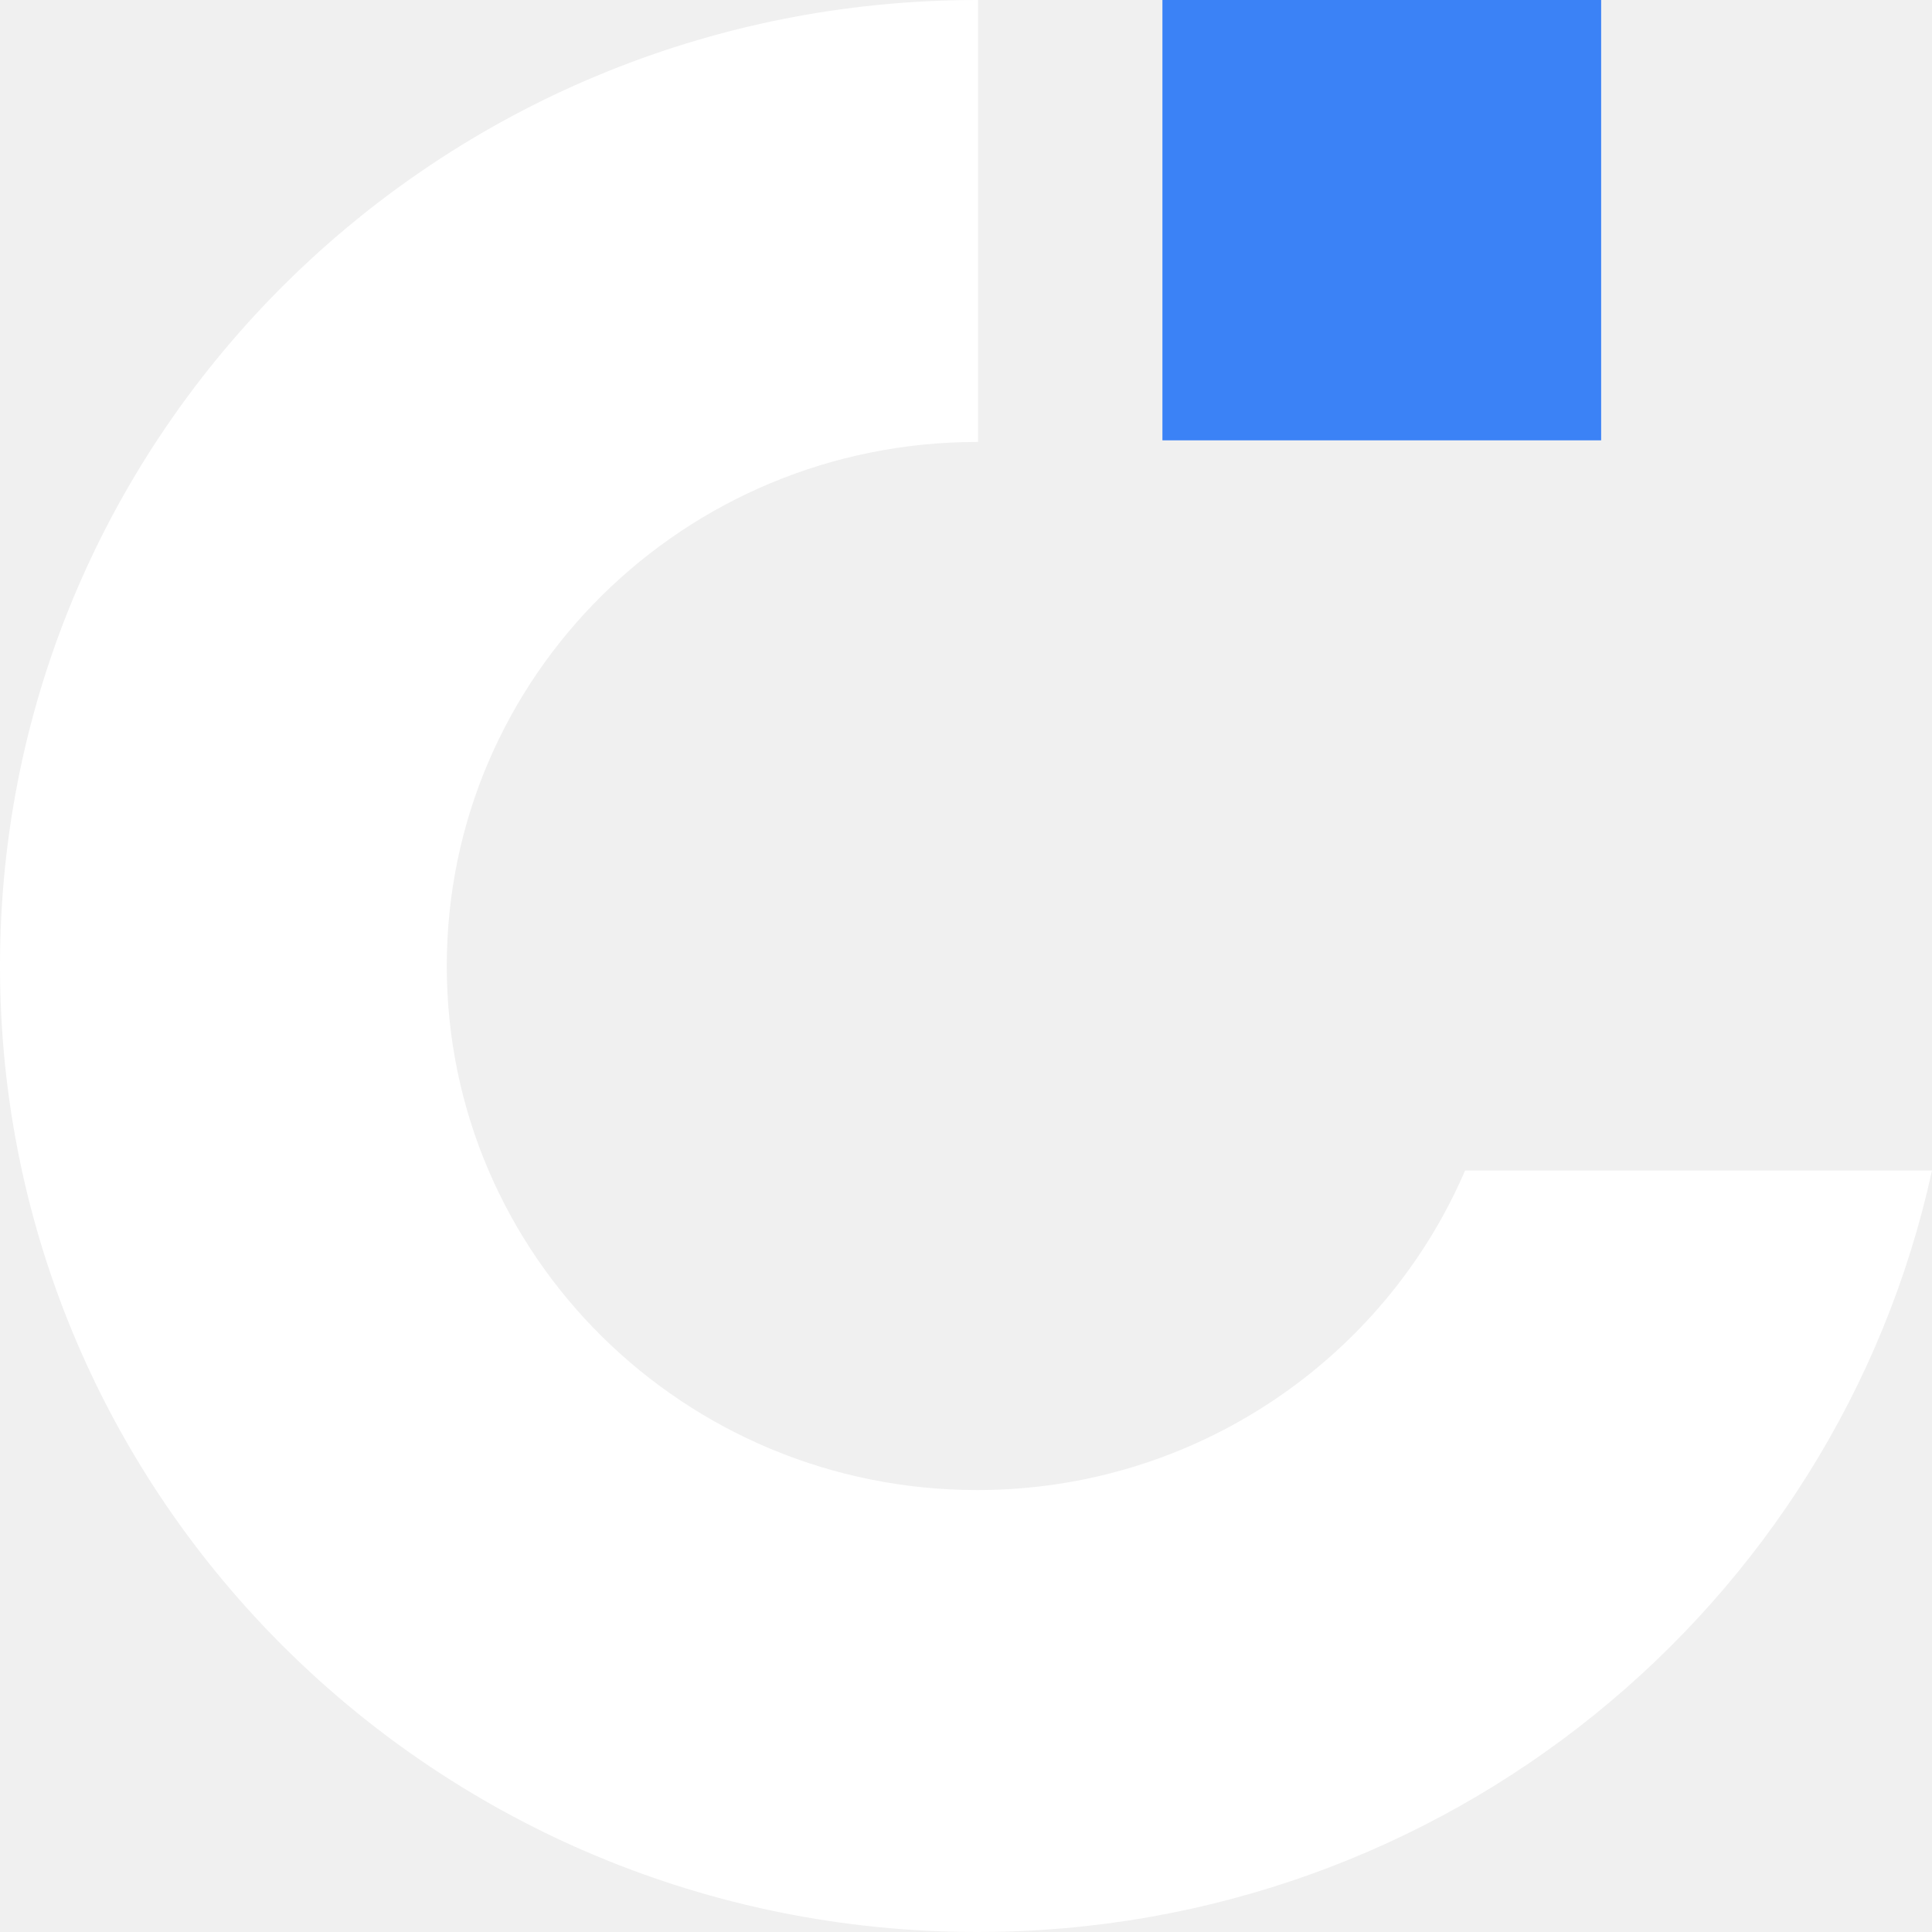
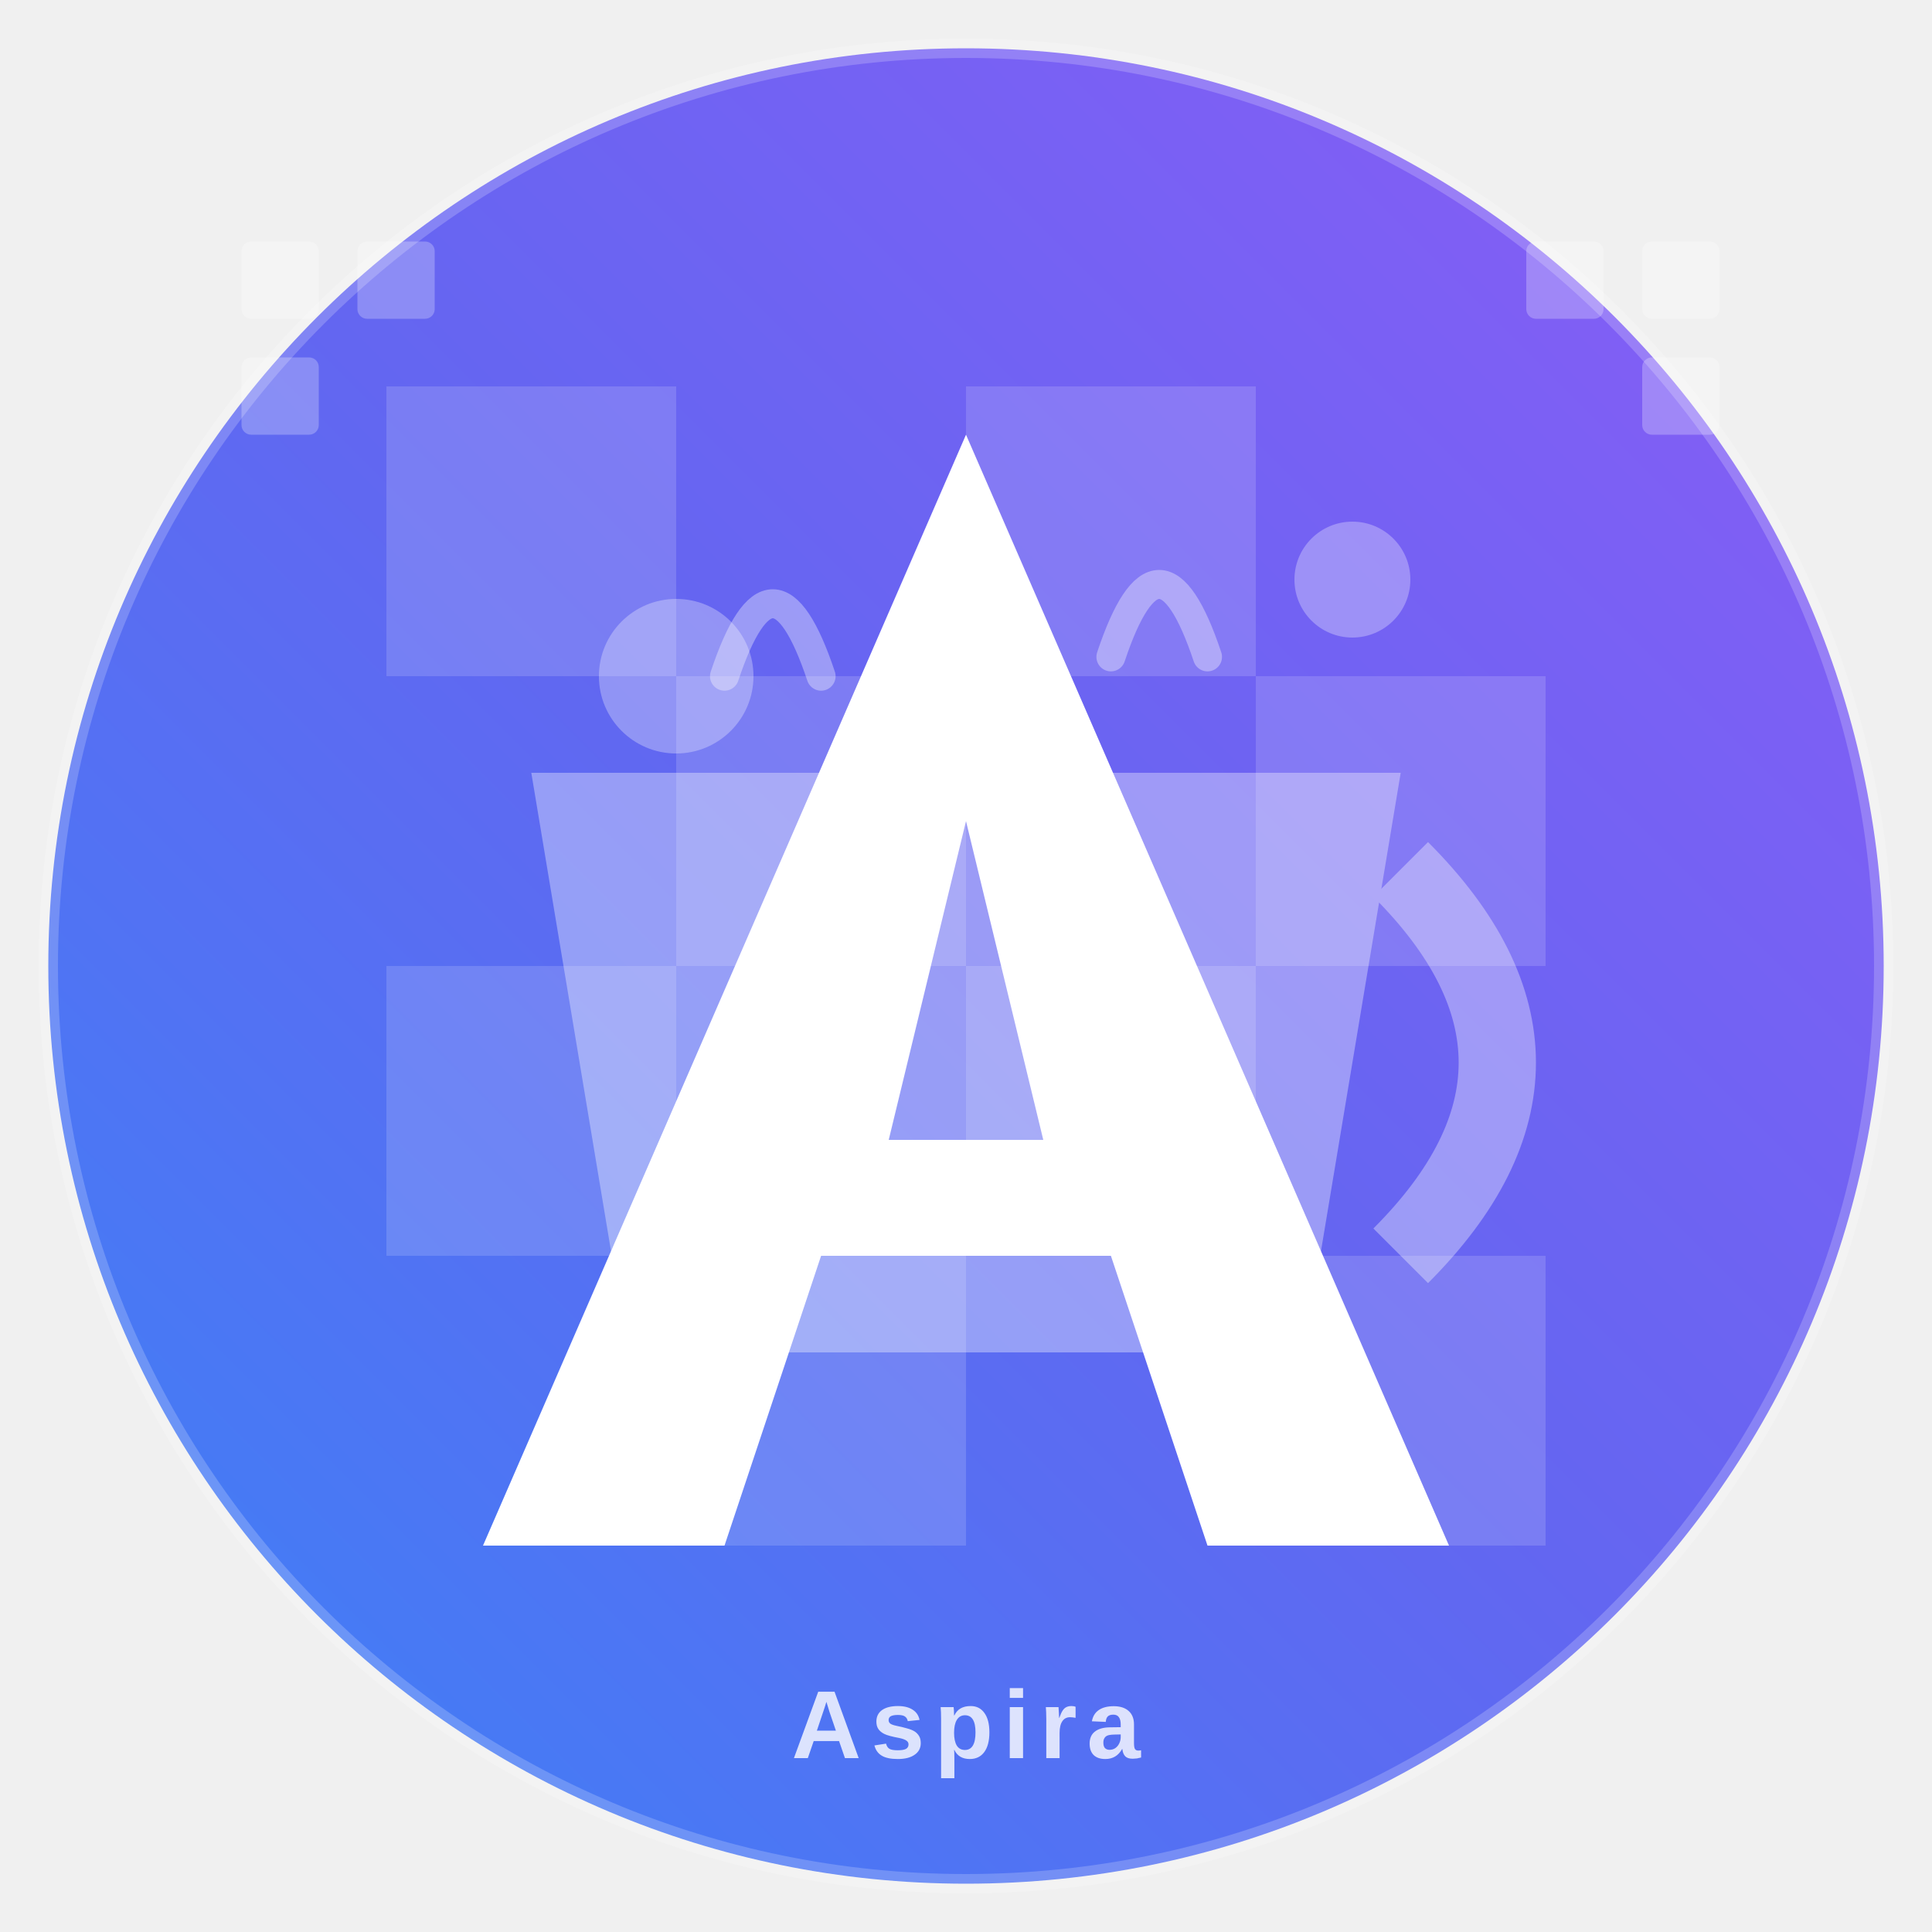
- <svg xmlns="http://www.w3.org/2000/svg" viewBox="0 0 24 24">
-   <path fill="#FFFFFF" d="M12.14 0l0.01 0 0 5.49 -0.01 0c-3.64,0 -6.59,2.91 -6.59,6.51 0,3.6 2.95,6.51 6.59,6.51 2.72,0 5.06,-1.64 6.06,-3.97l5.8 0c-1.18,5.41 -6.04,9.46 -11.86,9.46 -6.71,0 -12.14,-5.37 -12.14,-12 0,-6.63 5.43,-12 12.14,-12z" />
-   <rect fill="#3B82F6" x="14.44" width="5.45" height="5.47" />
+ <svg xmlns="http://www.w3.org/2000/svg" viewBox="0 0 200 200" width="200" height="200">
+   <defs>
+     <linearGradient id="mainGrad" x1="0%" y1="100%" x2="100%" y2="0%">
+       <stop offset="0%" style="stop-color:#3B82F6;stop-opacity:1" />
+       <stop offset="50%" style="stop-color:#6366F1;stop-opacity:1" />
+       <stop offset="100%" style="stop-color:#8B5CF6;stop-opacity:1" />
+     </linearGradient>
+     <linearGradient id="accentGrad" x1="0%" y1="0%" x2="100%" y2="100%">
+       <stop offset="0%" style="stop-color:#60A5FA;stop-opacity:1" />
+       <stop offset="100%" style="stop-color:#A78BFA;stop-opacity:1" />
+     </linearGradient>
+   </defs>
+   <circle cx="100" cy="100" r="95" fill="url(#mainGrad)" />
+   <g opacity="0.35" transform="translate(100, 100)">
+     <path d="       M -45 -20       L -35 40       L 35 40       L 45 -20       Z     " fill="white" />
+     <path d="       M 45 -10       Q 65 10 45 30     " fill="none" stroke="white" stroke-width="8" />
+     <path d="M -25 -30 Q -20 -45 -15 -30" fill="none" stroke="white" stroke-width="3" stroke-linecap="round" />
+     <path d="M -5 -35 Q 0 -50 5 -35" fill="none" stroke="white" stroke-width="3" stroke-linecap="round" />
+     <path d="M 15 -32 Q 20 -47 25 -32" fill="none" stroke="white" stroke-width="3" stroke-linecap="round" />
+   </g>
+   <g opacity="0.15">
+     <rect x="40" y="40" width="30" height="30" fill="white" />
+     <rect x="100" y="40" width="30" height="30" fill="white" />
+     <rect x="70" y="70" width="30" height="30" fill="white" />
+     <rect x="130" y="70" width="30" height="30" fill="white" />
+     <rect x="40" y="100" width="30" height="30" fill="white" />
+     <rect x="100" y="100" width="30" height="30" fill="white" />
+     <rect x="70" y="130" width="30" height="30" fill="white" />
+     <rect x="130" y="130" width="30" height="30" fill="white" />
+   </g>
+   <g>
+     <path d="       M 100 45       L 150 160       L 125 160       L 115 130       L 85 130       L 75 160       L 50 160       L 100 45       Z              M 100 85       L 92 118       L 108 118       Z     " fill="white" fill-rule="evenodd" />
+   </g>
+   <g opacity="0.3">
+     <circle cx="70" cy="70" r="8" fill="white" />
+     <circle cx="140" cy="60" r="6" fill="white" />
+     <circle cx="130" cy="140" r="5" fill="white" />
+   </g>
+   <text x="100" y="182" font-family="Arial, sans-serif" font-size="10" font-weight="600" fill="white" text-anchor="middle" opacity="0.8" letter-spacing="1">Aspira</text>
+   <g opacity="0.25" fill="white">
+     <rect x="25" y="25" width="8" height="8" rx="1" />
+     <rect x="37" y="25" width="8" height="8" rx="1" />
+     <rect x="25" y="37" width="8" height="8" rx="1" />
+     <rect x="158" y="25" width="8" height="8" rx="1" />
+     <rect x="170" y="25" width="8" height="8" rx="1" />
+     <rect x="170" y="37" width="8" height="8" rx="1" />
+   </g>
+   <circle cx="100" cy="100" r="95" fill="none" stroke="white" stroke-width="2" opacity="0.2" />
</svg>
